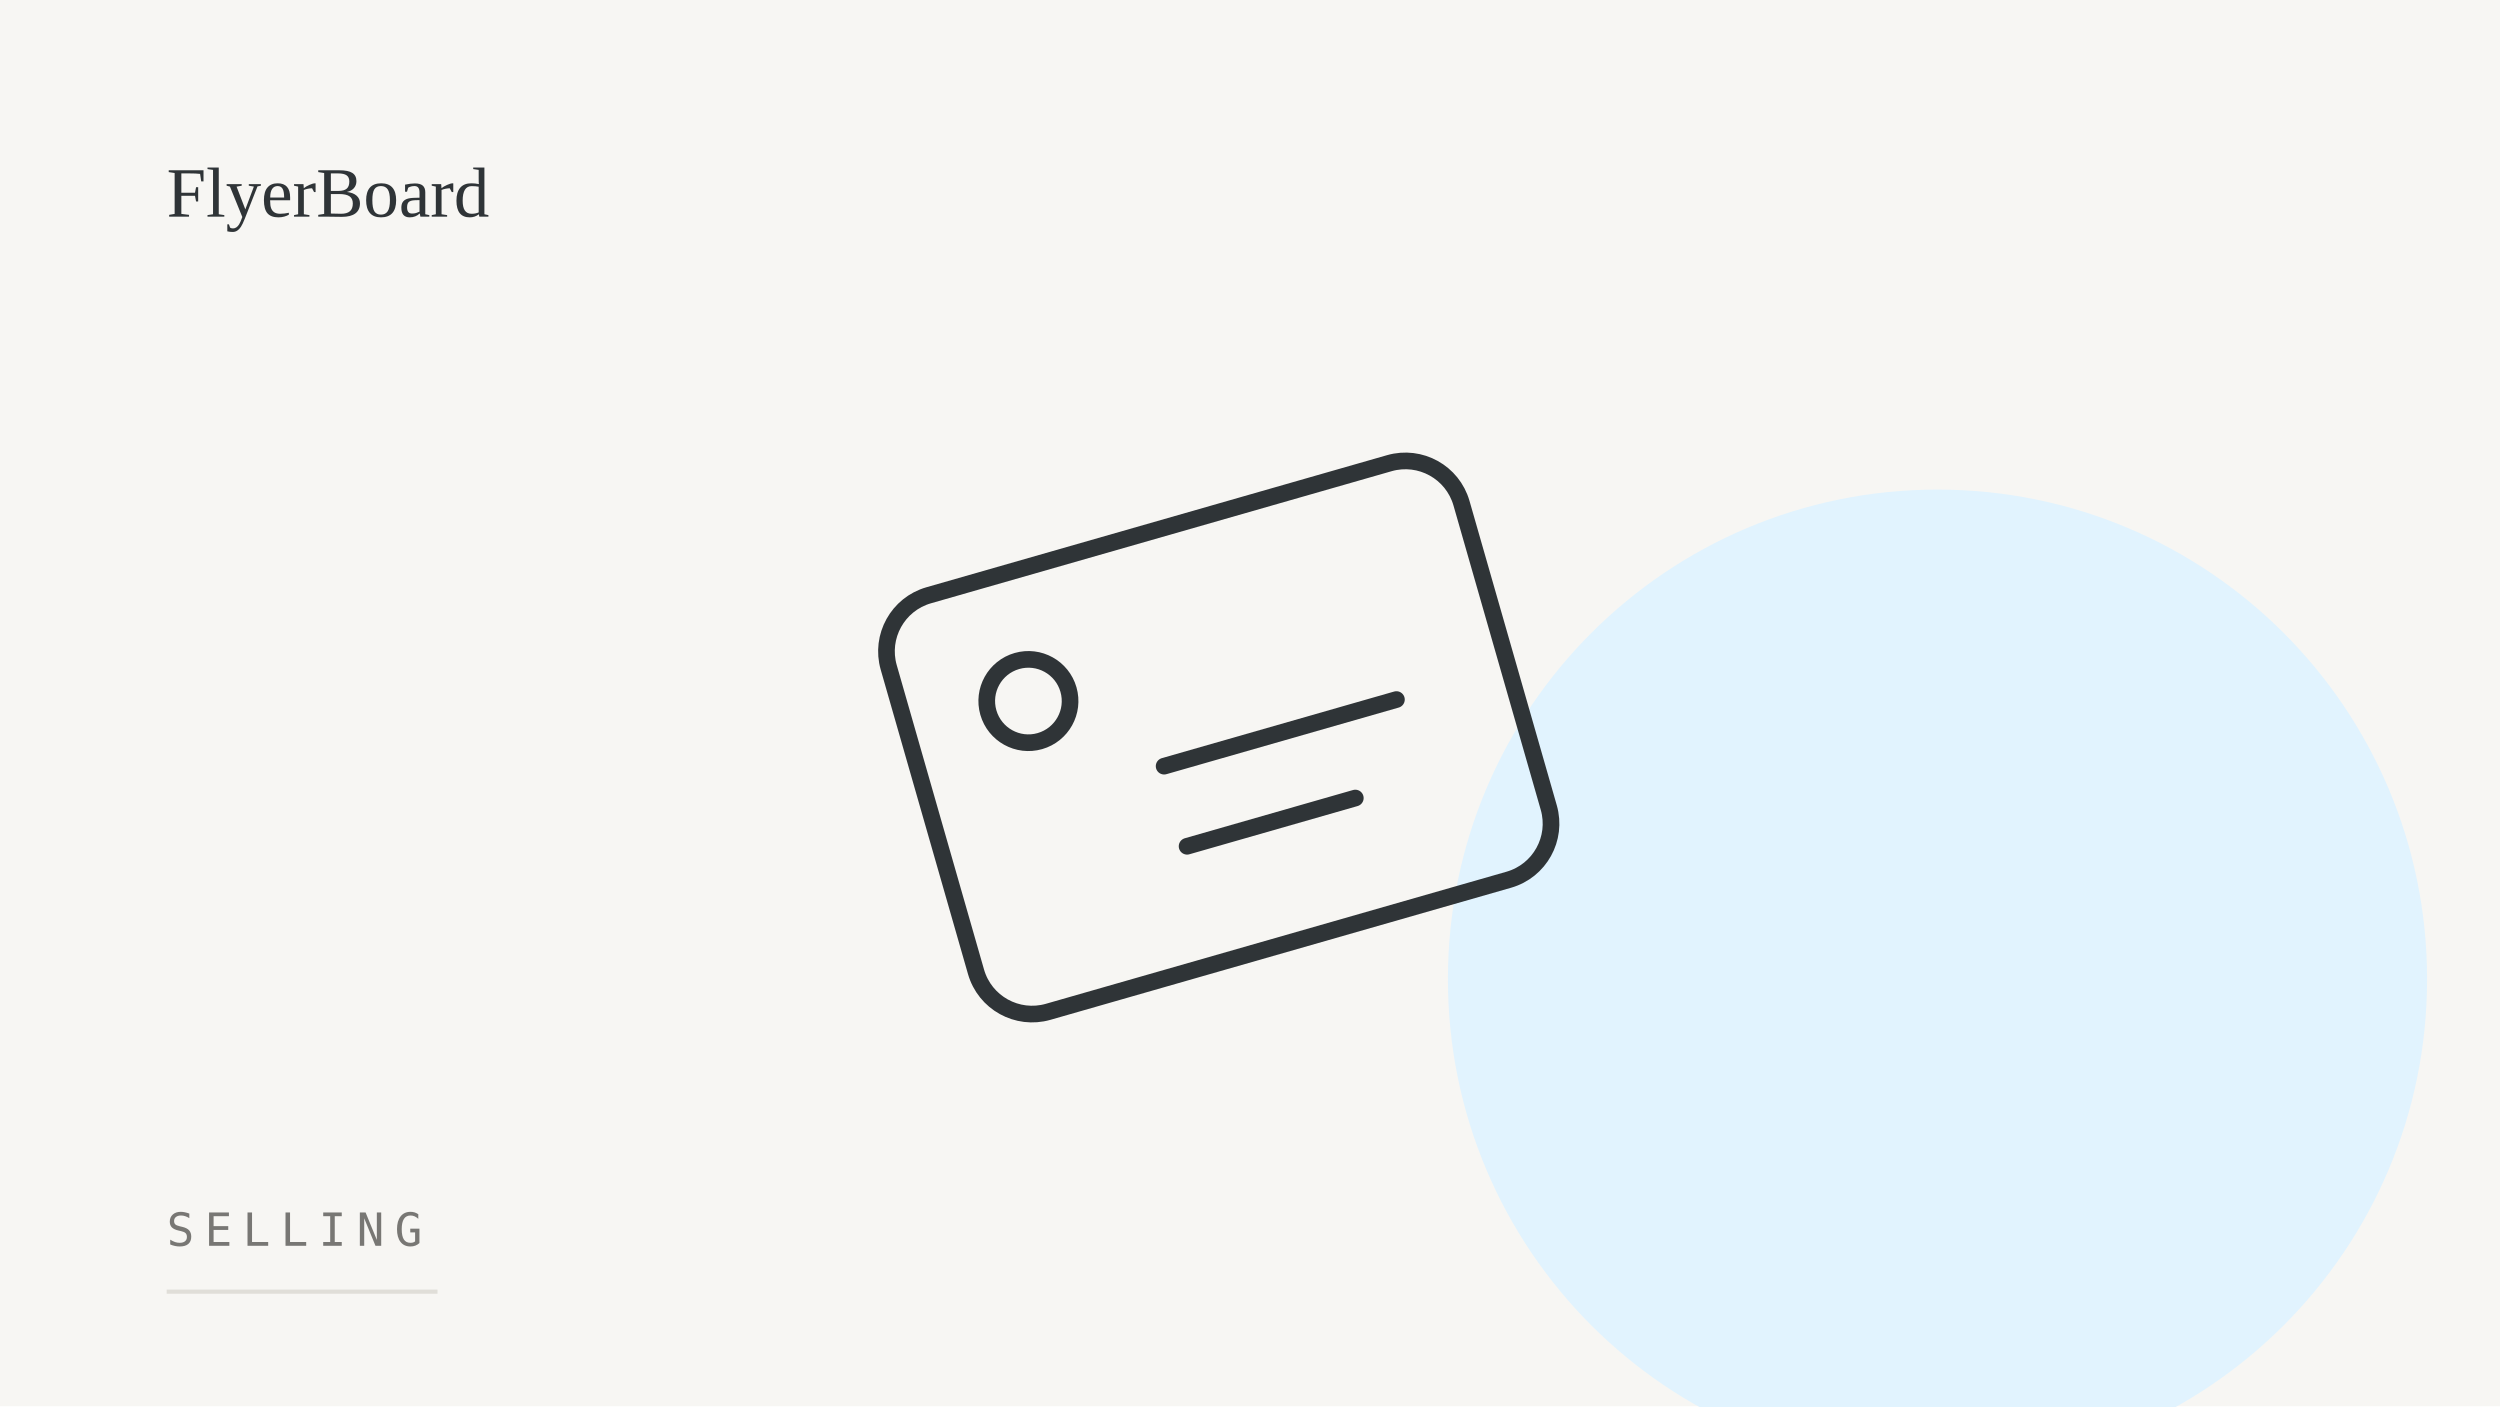
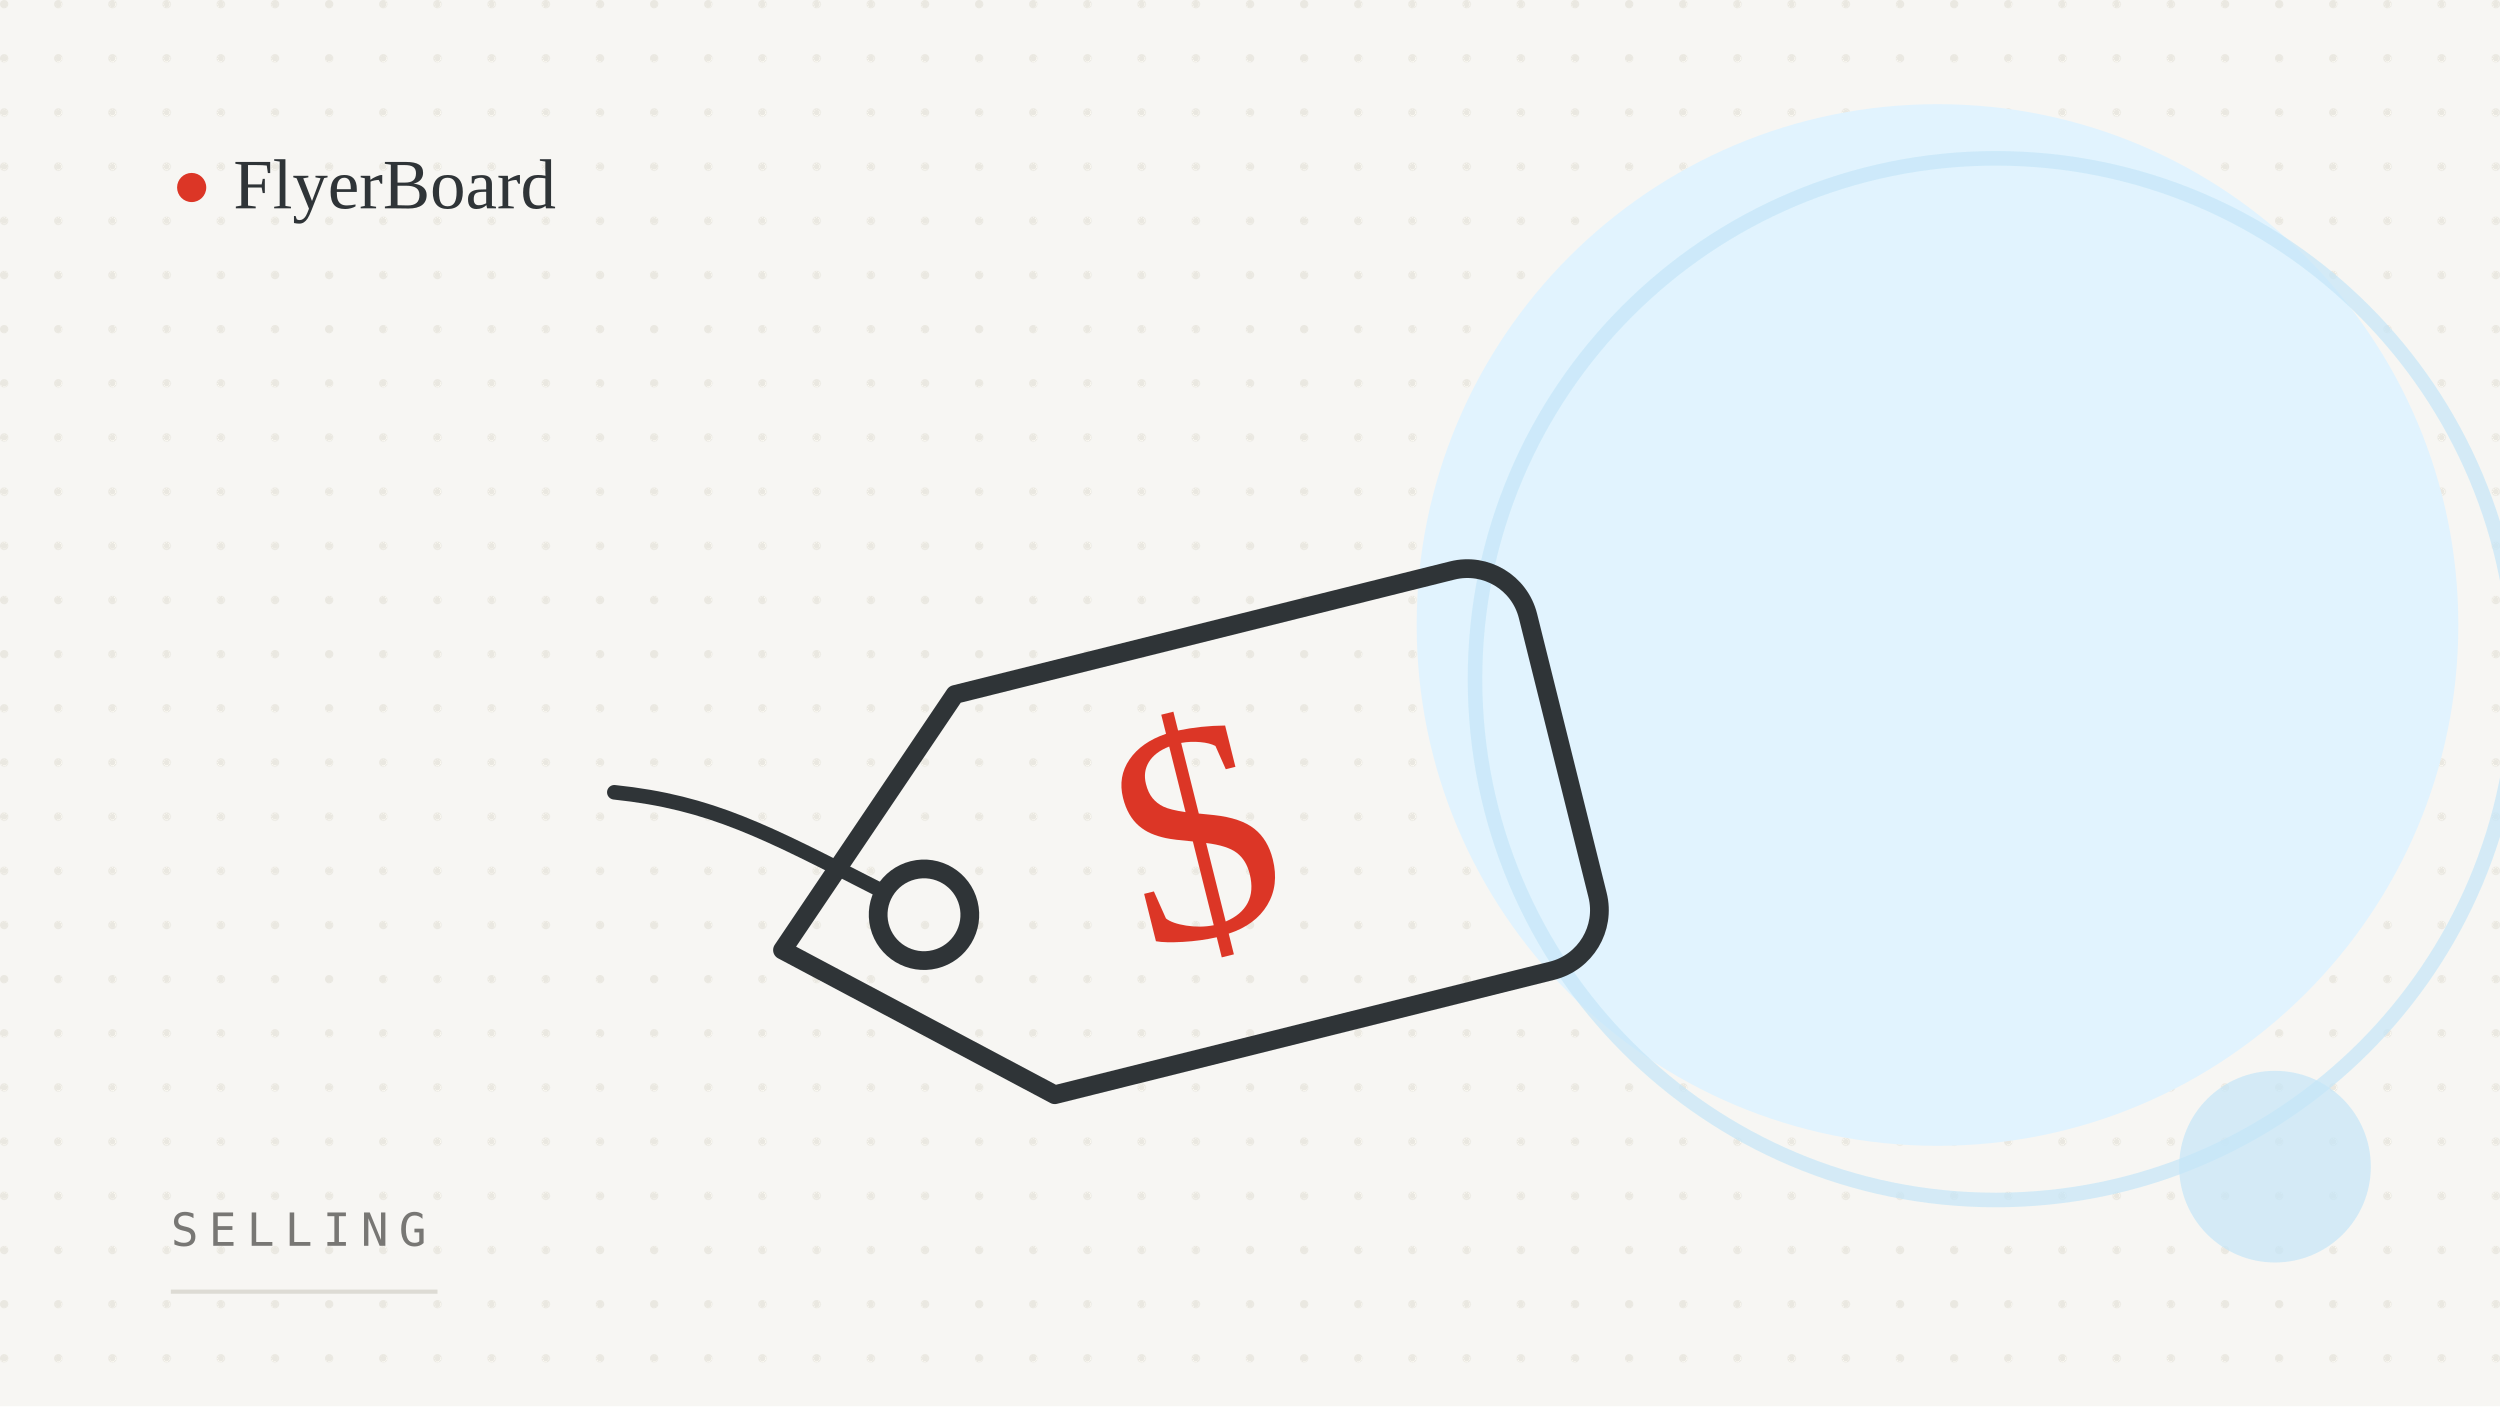
- <svg xmlns="http://www.w3.org/2000/svg" viewBox="0 0 1200 675" role="img" aria-label="Writing an ad that sells">
+ <svg xmlns="http://www.w3.org/2000/svg" viewBox="0 0 1200 675" role="img" aria-label="Editorial illustration of a price tag">
+   <defs>
+     <pattern id="dots" width="26" height="26" patternUnits="userSpaceOnUse">
+       <circle cx="2" cy="2" r="2" fill="#EAE8E1" />
+     </pattern>
+   </defs>
  <rect width="1200" height="675" fill="#F7F6F3" />
-   <circle cx="930" cy="470" r="235" fill="#E1F3FE" />
-   <g fill="none" stroke="#2F3437" stroke-width="8" stroke-linecap="round" stroke-linejoin="round" transform="rotate(-16 585 354)">
-     <rect x="442" y="250" width="286" height="208" rx="28" />
-     <circle cx="502" cy="312" r="20" />
-     <path d="M556 360 H672" />
-     <path d="M556 400 H640" />
+   <rect width="1200" height="675" fill="url(#dots)" />
+   <circle cx="930" cy="300" r="250" fill="#E1F3FE" />
+   <circle cx="958" cy="326" r="250" fill="none" stroke="#C4E6F8" stroke-width="7" opacity="0.7" />
+   <circle cx="1092" cy="560" r="46" fill="#C4E6F8" opacity="0.7" />
+   <g transform="rotate(-14 600 364)">
+     <path d="M470 300 H716 a30 30 0 0 1 30 30 V468 a30 30 0 0 1 -30 30 H470 L360 399 Z" fill="none" stroke="#2F3437" stroke-width="9" stroke-linejoin="round" />
+     <circle cx="430" cy="399" r="22" fill="none" stroke="#2F3437" stroke-width="9" />
+     <path d="M412 382 C366 342 344 322 300 306" fill="none" stroke="#2F3437" stroke-width="7" stroke-linecap="round" />
+     <text x="566" y="442" font-family="Georgia,'Times New Roman',serif" font-size="150" fill="#DC3626" text-anchor="middle">$</text>
  </g>
-   <text x="80" y="104" font-family="Georgia, 'Times New Roman', serif" font-size="34" fill="#2F3437">FlyerBoard</text>
-   <text x="80" y="598" font-family="'SF Mono', ui-monospace, monospace" font-size="22" letter-spacing="5" fill="#787774">SELLING</text>
-   <line x1="80" y1="620" x2="210" y2="620" stroke="#E0DED8" stroke-width="2" />
+   <circle cx="92" cy="90" r="7" fill="#DC3626" />
+   <text x="112" y="100" font-family="Georgia,'Times New Roman',serif" font-size="34" fill="#2F3437">FlyerBoard</text>
+   <text x="82" y="598" font-family="'SF Mono',ui-monospace,monospace" font-size="22" letter-spacing="5" fill="#787774">SELLING</text>
+   <line x1="82" y1="620" x2="210" y2="620" stroke="#DDDBD4" stroke-width="2" />
</svg>
